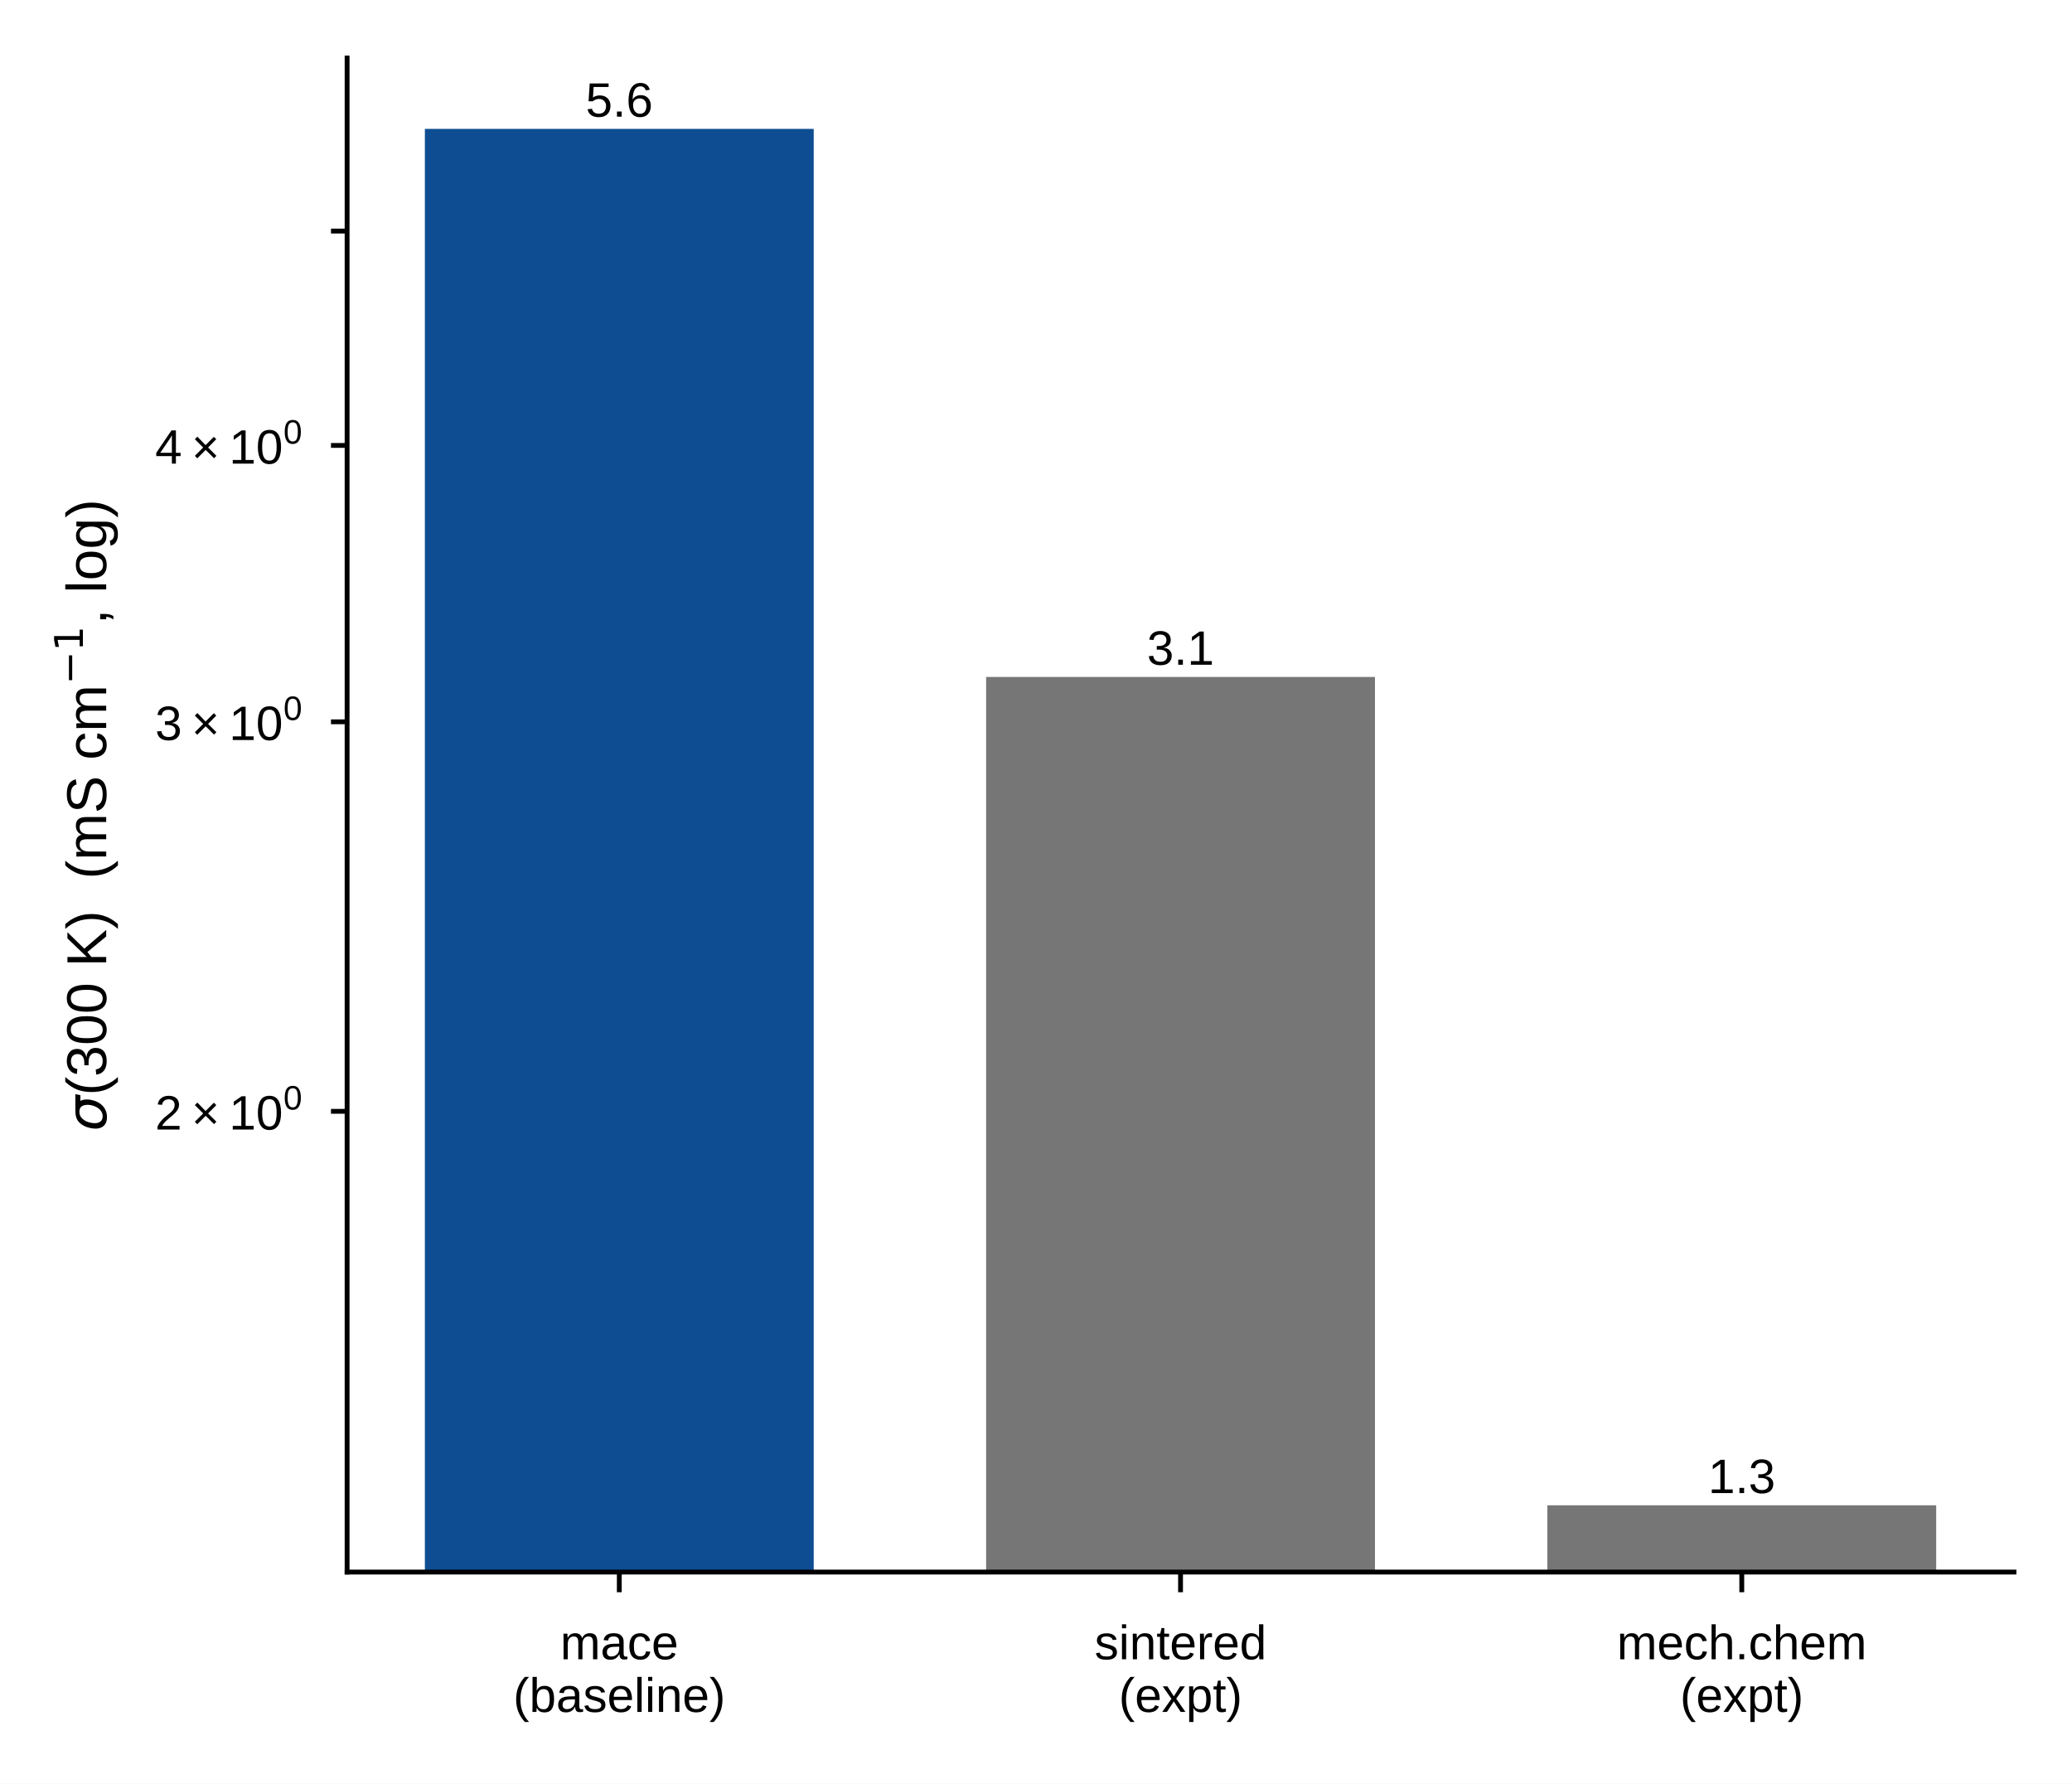
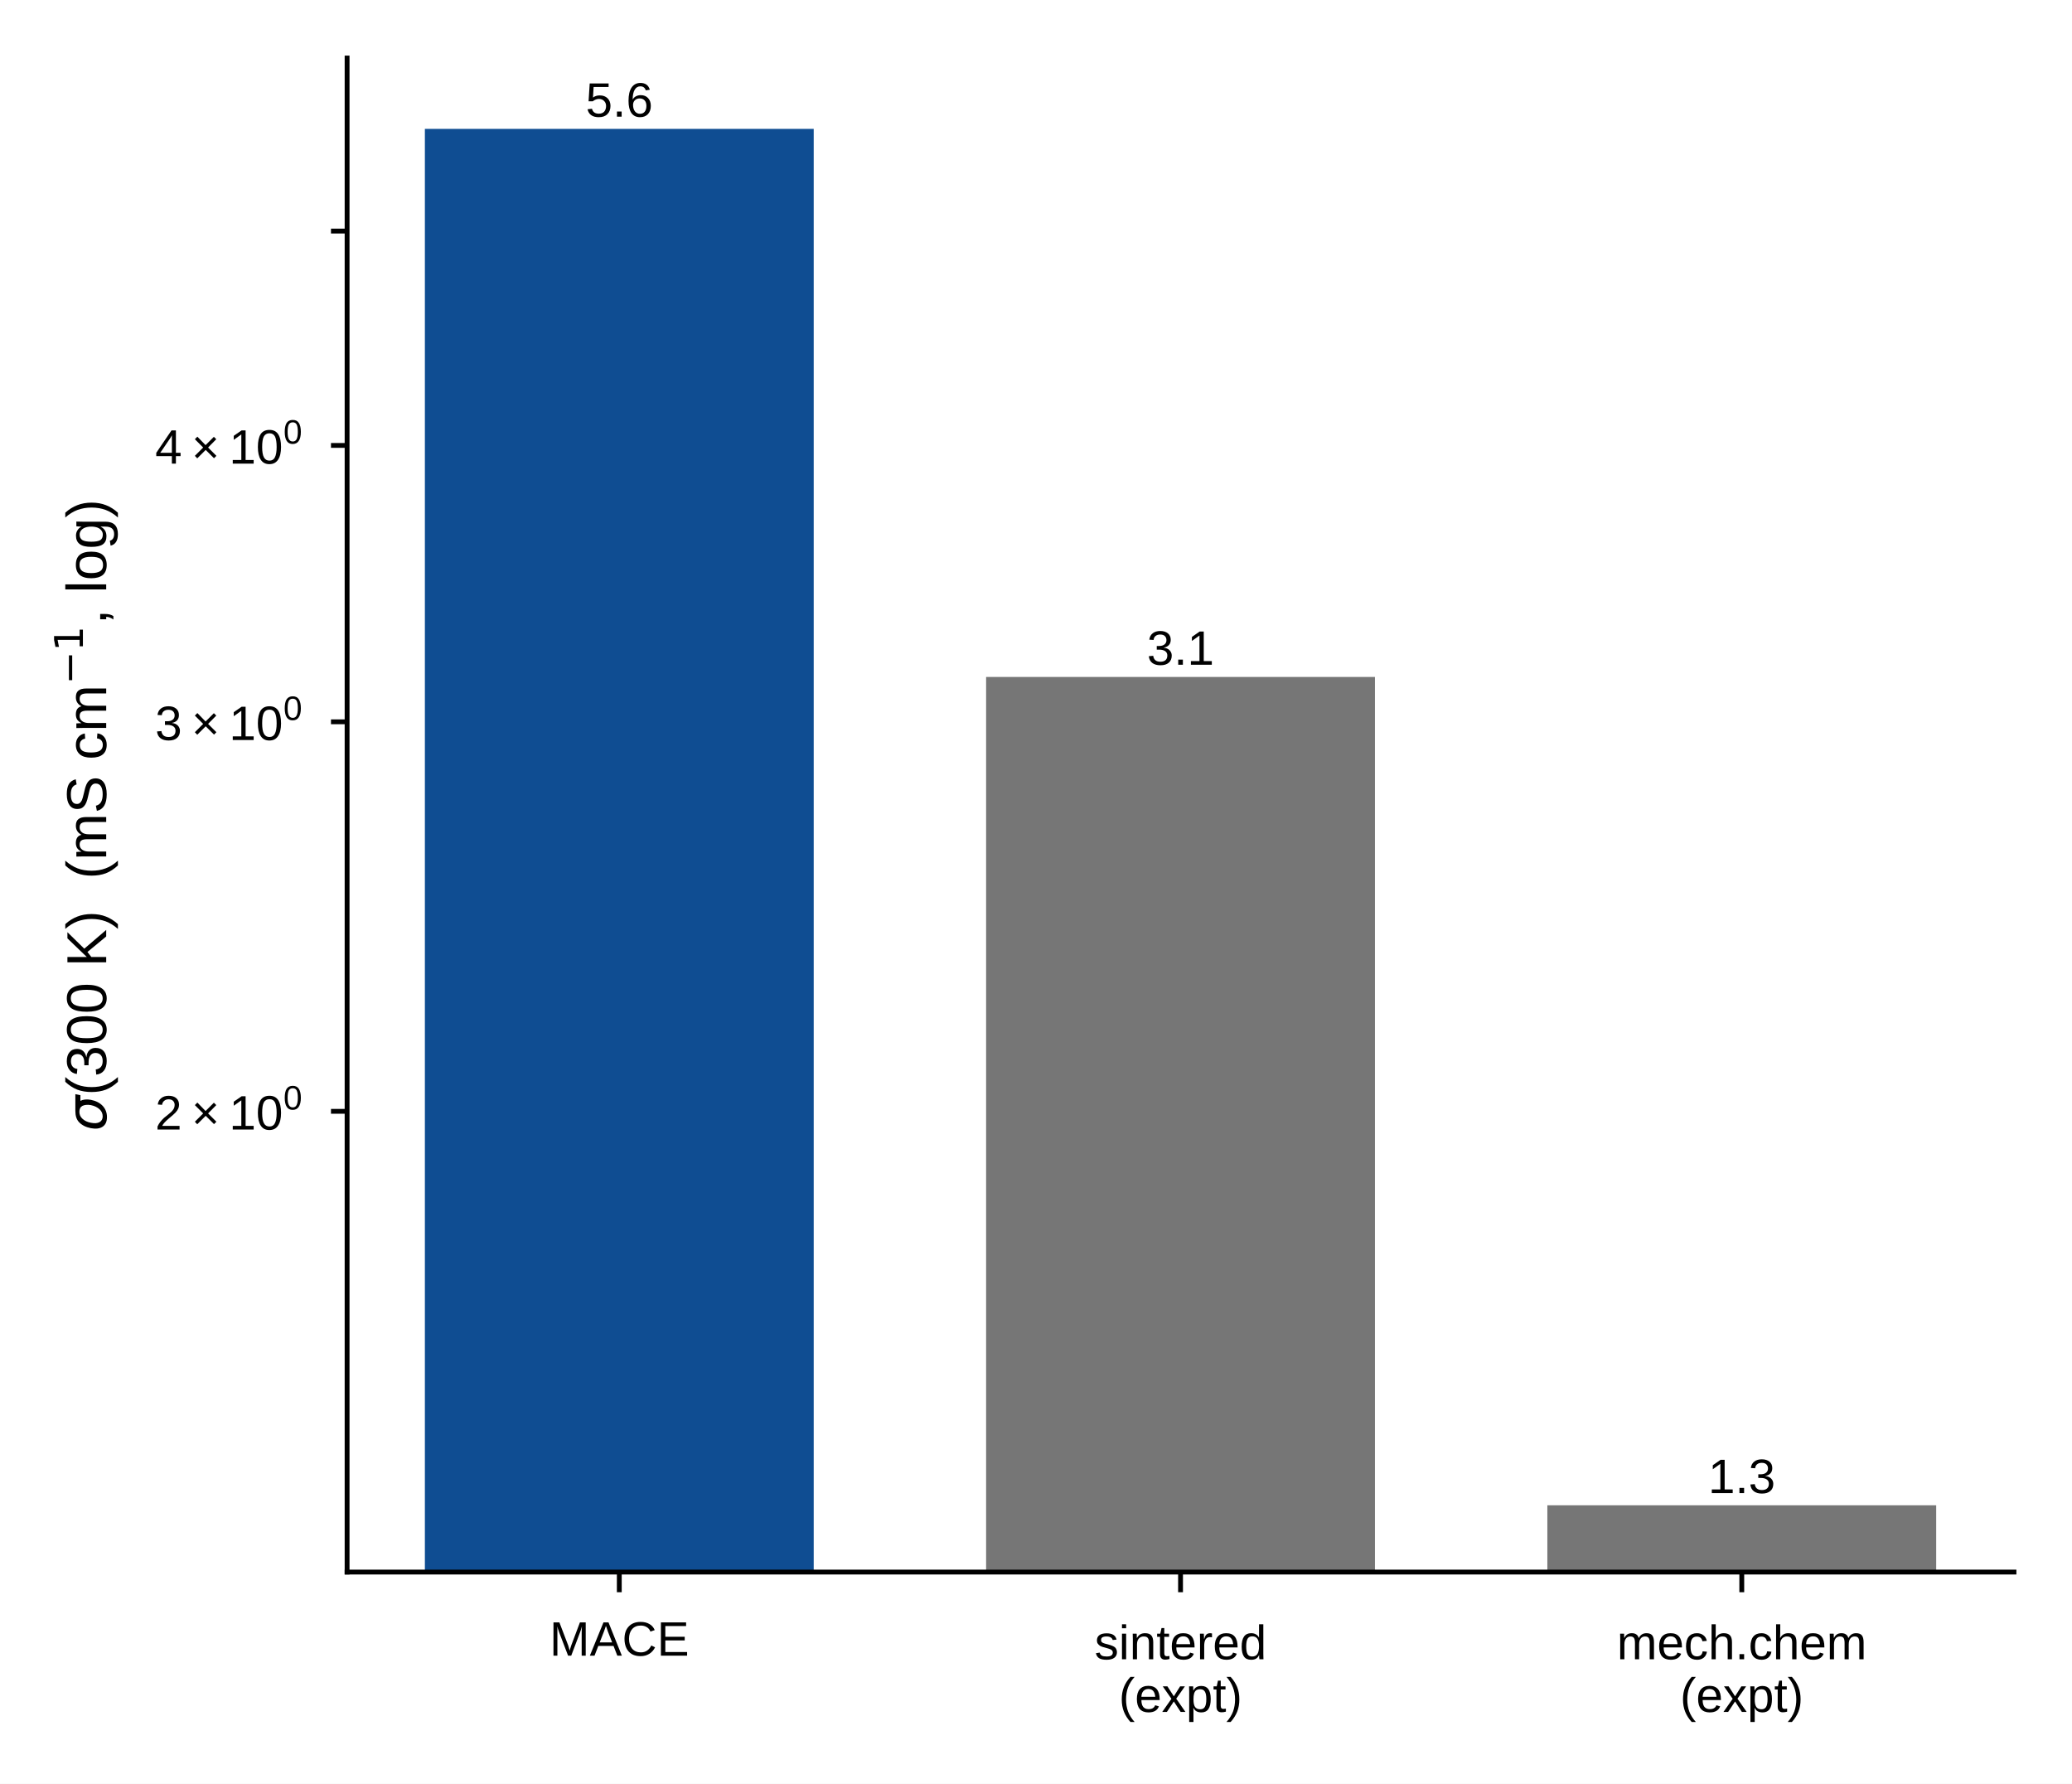
<svg xmlns="http://www.w3.org/2000/svg" xmlns:xlink="http://www.w3.org/1999/xlink" width="257.11pt" height="221.289pt" viewBox="0 0 257.11 221.289" version="1.1">
  <defs>
    <style type="text/css">*{stroke-linejoin: round; stroke-linecap: butt}</style>
  </defs>
  <g id="figure_1">
    <g id="patch_1">
      <path d="M 0 221.289  L 257.11 221.289  L 257.11 0  L 0 0  z " style="fill: #ffffff" />
    </g>
    <g id="axes_1">
      <g id="patch_2">
        <path d="M 43.07 195.028  L 249.91 195.028  L 249.91 7.2  L 43.07 7.2  z " style="fill: #ffffff" />
      </g>
      <g id="patch_3">
-         <path d="M 52.472 274644.43  L 101.222 274644.43  L 101.222 15.738  L 52.472 15.738  z " clip-path="url(#pc9db59cf25)" style="fill: #0f4d92; stroke: #ffffff; stroke-width: 0.5; stroke-linejoin: miter" />
+         <path d="M 52.472 274644.43  L 101.222 274644.43  L 101.222 15.738  L 52.472 15.738  z " clip-path="url(#p787b631dea)" style="fill: #0f4d92; stroke: #ffffff; stroke-width: 0.5; stroke-linejoin: miter" />
      </g>
      <g id="patch_4">
-         <path d="M 122.115 274644.43  L 170.865 274644.43  L 170.865 83.73  L 122.115 83.73  z " clip-path="url(#pc9db59cf25)" style="fill: #767676; stroke: #ffffff; stroke-width: 0.5; stroke-linejoin: miter" />
+         <path d="M 122.115 274644.43  L 170.865 274644.43  L 170.865 83.73  L 122.115 83.73  z " clip-path="url(#p787b631dea)" style="fill: #767676; stroke: #ffffff; stroke-width: 0.5; stroke-linejoin: miter" />
      </g>
      <g id="patch_5">
-         <path d="M 191.758 274644.43  L 240.508 274644.43  L 240.508 186.491  L 191.758 186.491  z " clip-path="url(#pc9db59cf25)" style="fill: #767676; stroke: #ffffff; stroke-width: 0.5; stroke-linejoin: miter" />
+         <path d="M 191.758 274644.43  L 240.508 274644.43  L 240.508 186.491  L 191.758 186.491  z " clip-path="url(#p787b631dea)" style="fill: #767676; stroke: #ffffff; stroke-width: 0.5; stroke-linejoin: miter" />
      </g>
      <g id="matplotlib.axis_1">
        <g id="xtick_1">
          <g id="line2d_1">
            <defs>
-               <path id="mf734444957" d="M 0 0  L 0 2.5  " style="stroke: #000000; stroke-width: 0.6" />
+               <path id="m7aa21e73a0" d="M 0 0  L 0 2.5  " style="stroke: #000000; stroke-width: 0.6" />
            </defs>
            <g>
-               <use xlink:href="#mf734444957" x="76.847" y="195.028" style="stroke: #000000; stroke-width: 0.6" />
+               <use xlink:href="#m7aa21e73a0" x="76.847" y="195.028" style="stroke: #000000; stroke-width: 0.6" />
            </g>
          </g>
          <g id="text_1">
-             <text style="font-size: 6px; font-family: 'Arial', 'Helvetica', 'DejaVu Sans', 'Liberation Sans', sans-serif" transform="translate(69.51143 205.8463)">mace</text>
-             <text style="font-size: 6px; font-family: 'Arial', 'Helvetica', 'DejaVu Sans', 'Liberation Sans', sans-serif" transform="translate(63.67456 212.3766)">(baseline)</text>
+             <text style="font-size: 6px; font-family: 'Arial', 'Helvetica', 'DejaVu Sans', 'Liberation Sans', sans-serif; text-anchor: middle" x="76.847" y="205.397" transform="rotate(-0 76.8469 205.3966)">MACE</text>
          </g>
        </g>
        <g id="xtick_2">
          <g id="line2d_2">
            <g>
-               <use xlink:href="#mf734444957" x="146.49" y="195.028" style="stroke: #000000; stroke-width: 0.6" />
+               <use xlink:href="#m7aa21e73a0" x="146.49" y="195.028" style="stroke: #000000; stroke-width: 0.6" />
            </g>
          </g>
          <g id="text_2">
            <text style="font-size: 6px; font-family: 'Arial', 'Helvetica', 'DejaVu Sans', 'Liberation Sans', sans-serif" transform="translate(135.818 205.8463)">sintered</text>
            <text style="font-size: 6px; font-family: 'Arial', 'Helvetica', 'DejaVu Sans', 'Liberation Sans', sans-serif" transform="translate(138.8222 212.3766)">(expt)</text>
          </g>
        </g>
        <g id="xtick_3">
          <g id="line2d_3">
            <g>
-               <use xlink:href="#mf734444957" x="216.133" y="195.028" style="stroke: #000000; stroke-width: 0.6" />
+               <use xlink:href="#m7aa21e73a0" x="216.133" y="195.028" style="stroke: #000000; stroke-width: 0.6" />
            </g>
          </g>
          <g id="text_3">
            <text style="font-size: 6px; font-family: 'Arial', 'Helvetica', 'DejaVu Sans', 'Liberation Sans', sans-serif" transform="translate(200.6287 205.8463)">mech.chem</text>
            <text style="font-size: 6px; font-family: 'Arial', 'Helvetica', 'DejaVu Sans', 'Liberation Sans', sans-serif" transform="translate(208.4653 212.3766)">(expt)</text>
          </g>
        </g>
      </g>
      <g id="matplotlib.axis_2">
        <g id="ytick_1">
          <g id="line2d_4">
            <defs>
-               <path id="mc23b8c5161" d="M 0 0  L -2 0  " style="stroke: #000000; stroke-width: 0.6" />
+               <path id="m4dc35c16dd" d="M 0 0  L -2 0  " style="stroke: #000000; stroke-width: 0.6" />
            </defs>
            <g>
-               <use xlink:href="#mc23b8c5161" x="43.07" y="137.869" style="stroke: #000000; stroke-width: 0.6" />
+               <use xlink:href="#m4dc35c16dd" x="43.07" y="137.869" style="stroke: #000000; stroke-width: 0.6" />
            </g>
          </g>
          <g id="text_4">
            <g transform="translate(19.25 140.6288)">
              <text>
                <tspan x="0" y="-0.503" style="font-size: 6px; font-family: 'Arial'">2</tspan>
                <tspan x="4.506" y="-0.503" style="font-size: 6px; font-family: 'Arial'">×</tspan>
                <tspan x="9.179" y="-0.503" style="font-size: 6px; font-family: 'Arial'">1</tspan>
                <tspan x="12.516" y="-0.503" style="font-size: 6px; font-family: 'Arial'">0</tspan>
                <tspan x="15.91" y="-2.981" style="font-size: 4.2px; font-family: 'Arial'">0</tspan>
              </text>
            </g>
          </g>
        </g>
        <g id="ytick_2">
          <g id="line2d_5">
            <g>
-               <use xlink:href="#mc23b8c5161" x="43.07" y="89.545" style="stroke: #000000; stroke-width: 0.6" />
+               <use xlink:href="#m4dc35c16dd" x="43.07" y="89.545" style="stroke: #000000; stroke-width: 0.6" />
            </g>
          </g>
          <g id="text_5">
            <g transform="translate(19.25 92.30518)">
              <text>
                <tspan x="0" y="-0.503" style="font-size: 6px; font-family: 'Arial'">3</tspan>
                <tspan x="4.506" y="-0.503" style="font-size: 6px; font-family: 'Arial'">×</tspan>
                <tspan x="9.179" y="-0.503" style="font-size: 6px; font-family: 'Arial'">1</tspan>
                <tspan x="12.516" y="-0.503" style="font-size: 6px; font-family: 'Arial'">0</tspan>
                <tspan x="15.91" y="-2.981" style="font-size: 4.2px; font-family: 'Arial'">0</tspan>
              </text>
            </g>
          </g>
        </g>
        <g id="ytick_3">
          <g id="line2d_6">
            <g>
-               <use xlink:href="#mc23b8c5161" x="43.07" y="55.259" style="stroke: #000000; stroke-width: 0.6" />
+               <use xlink:href="#m4dc35c16dd" x="43.07" y="55.259" style="stroke: #000000; stroke-width: 0.6" />
            </g>
          </g>
          <g id="text_6">
            <g transform="translate(19.25 58.01899)">
              <text>
                <tspan x="0" y="-0.503" style="font-size: 6px; font-family: 'Arial'">4</tspan>
                <tspan x="4.506" y="-0.503" style="font-size: 6px; font-family: 'Arial'">×</tspan>
                <tspan x="9.179" y="-0.503" style="font-size: 6px; font-family: 'Arial'">1</tspan>
                <tspan x="12.516" y="-0.503" style="font-size: 6px; font-family: 'Arial'">0</tspan>
                <tspan x="15.91" y="-2.981" style="font-size: 4.2px; font-family: 'Arial'">0</tspan>
              </text>
            </g>
          </g>
        </g>
        <g id="ytick_4">
          <g id="line2d_7">
            <g>
-               <use xlink:href="#mc23b8c5161" x="43.07" y="28.665" style="stroke: #000000; stroke-width: 0.6" />
+               <use xlink:href="#m4dc35c16dd" x="43.07" y="28.665" style="stroke: #000000; stroke-width: 0.6" />
            </g>
          </g>
        </g>
        <g id="text_7">
          <g transform="translate(13.71 140.3492) rotate(-90)">
            <text>
              <tspan x="0" y="-0.532" style="font-style: oblique; font-size: 7px; font-family: 'DejaVu Sans'">σ</tspan>
              <tspan x="4.437" y="-0.532" style="font-size: 7px; font-family: 'Arial'">(</tspan>
              <tspan x="6.768" y="-0.532" style="font-size: 7px; font-family: 'Arial'">3</tspan>
              <tspan x="10.661" y="-0.532" style="font-size: 7px; font-family: 'Arial'">0</tspan>
              <tspan x="14.554" y="-0.532" style="font-size: 7px; font-family: 'Arial'">0</tspan>
              <tspan x="18.447" y="-0.532" style="font-size: 7px; font-family: 'Arial'"> </tspan>
              <tspan x="20.392" y="-0.532" style="font-size: 7px; font-family: 'Arial'">K</tspan>
              <tspan x="25.061" y="-0.532" style="font-size: 7px; font-family: 'Arial'">)</tspan>
              <tspan x="27.392" y="-0.532" style="font-size: 7px; font-family: 'Arial'"> </tspan>
              <tspan x="29.336" y="-0.532" style="font-size: 7px; font-family: 'Arial'"> </tspan>
              <tspan x="31.281" y="-0.532" style="font-size: 7px; font-family: 'Arial'">(</tspan>
              <tspan x="33.612" y="-0.532" style="font-size: 7px; font-family: 'Arial'">m</tspan>
              <tspan x="39.443" y="-0.532" style="font-size: 7px; font-family: 'Arial'">S</tspan>
              <tspan x="44.112" y="-0.532" style="font-size: 7px; font-family: 'Arial'"> </tspan>
              <tspan x="46.057" y="-0.532" style="font-size: 7px; font-family: 'Arial'">c</tspan>
              <tspan x="49.557" y="-0.532" style="font-size: 7px; font-family: 'Arial'">m</tspan>
              <tspan x="62.87" y="-0.532" style="font-size: 7px; font-family: 'Arial'">,</tspan>
              <tspan x="64.815" y="-0.532" style="font-size: 7px; font-family: 'Arial'"> </tspan>
              <tspan x="66.759" y="-0.532" style="font-size: 7px; font-family: 'Arial'">l</tspan>
              <tspan x="68.315" y="-0.532" style="font-size: 7px; font-family: 'Arial'">o</tspan>
              <tspan x="72.208" y="-0.532" style="font-size: 7px; font-family: 'Arial'">g</tspan>
              <tspan x="76.101" y="-0.532" style="font-size: 7px; font-family: 'Arial'">)</tspan>
              <tspan x="55.455" y="-3.423" style="font-size: 4.9px; font-family: 'DejaVu Sans'">−</tspan>
              <tspan x="59.561" y="-3.423" style="font-size: 4.9px; font-family: 'DejaVu Sans'">1</tspan>
            </text>
          </g>
        </g>
      </g>
      <g id="patch_6">
        <path d="M 43.07 195.028  L 43.07 7.2  " style="fill: none; stroke: #000000; stroke-width: 0.6; stroke-linejoin: miter; stroke-linecap: square" />
      </g>
      <g id="patch_7">
        <path d="M 43.07 195.028  L 249.91 195.028  " style="fill: none; stroke: #000000; stroke-width: 0.6; stroke-linejoin: miter; stroke-linecap: square" />
      </g>
      <g id="text_8">
        <text style="font-size: 6px; font-family: 'Arial', 'Helvetica', 'DejaVu Sans', 'Liberation Sans', sans-serif; text-anchor: middle" x="76.847" y="14.475" transform="rotate(-0 76.8469 14.47496)">5.6</text>
      </g>
      <g id="text_9">
        <text style="font-size: 6px; font-family: 'Arial', 'Helvetica', 'DejaVu Sans', 'Liberation Sans', sans-serif; text-anchor: middle" x="146.49" y="82.468" transform="rotate(-0 146.49 82.46763)">3.1</text>
      </g>
      <g id="text_10">
        <text style="font-size: 6px; font-family: 'Arial', 'Helvetica', 'DejaVu Sans', 'Liberation Sans', sans-serif; text-anchor: middle" x="216.133" y="185.228" transform="rotate(-0 216.1331 185.2281)">1.3</text>
      </g>
    </g>
  </g>
  <defs>
-     <clipPath id="pc9db59cf25">
+     <clipPath id="p787b631dea">
      <rect x="43.07" y="7.2" width="206.84" height="187.828" />
    </clipPath>
  </defs>
</svg>
